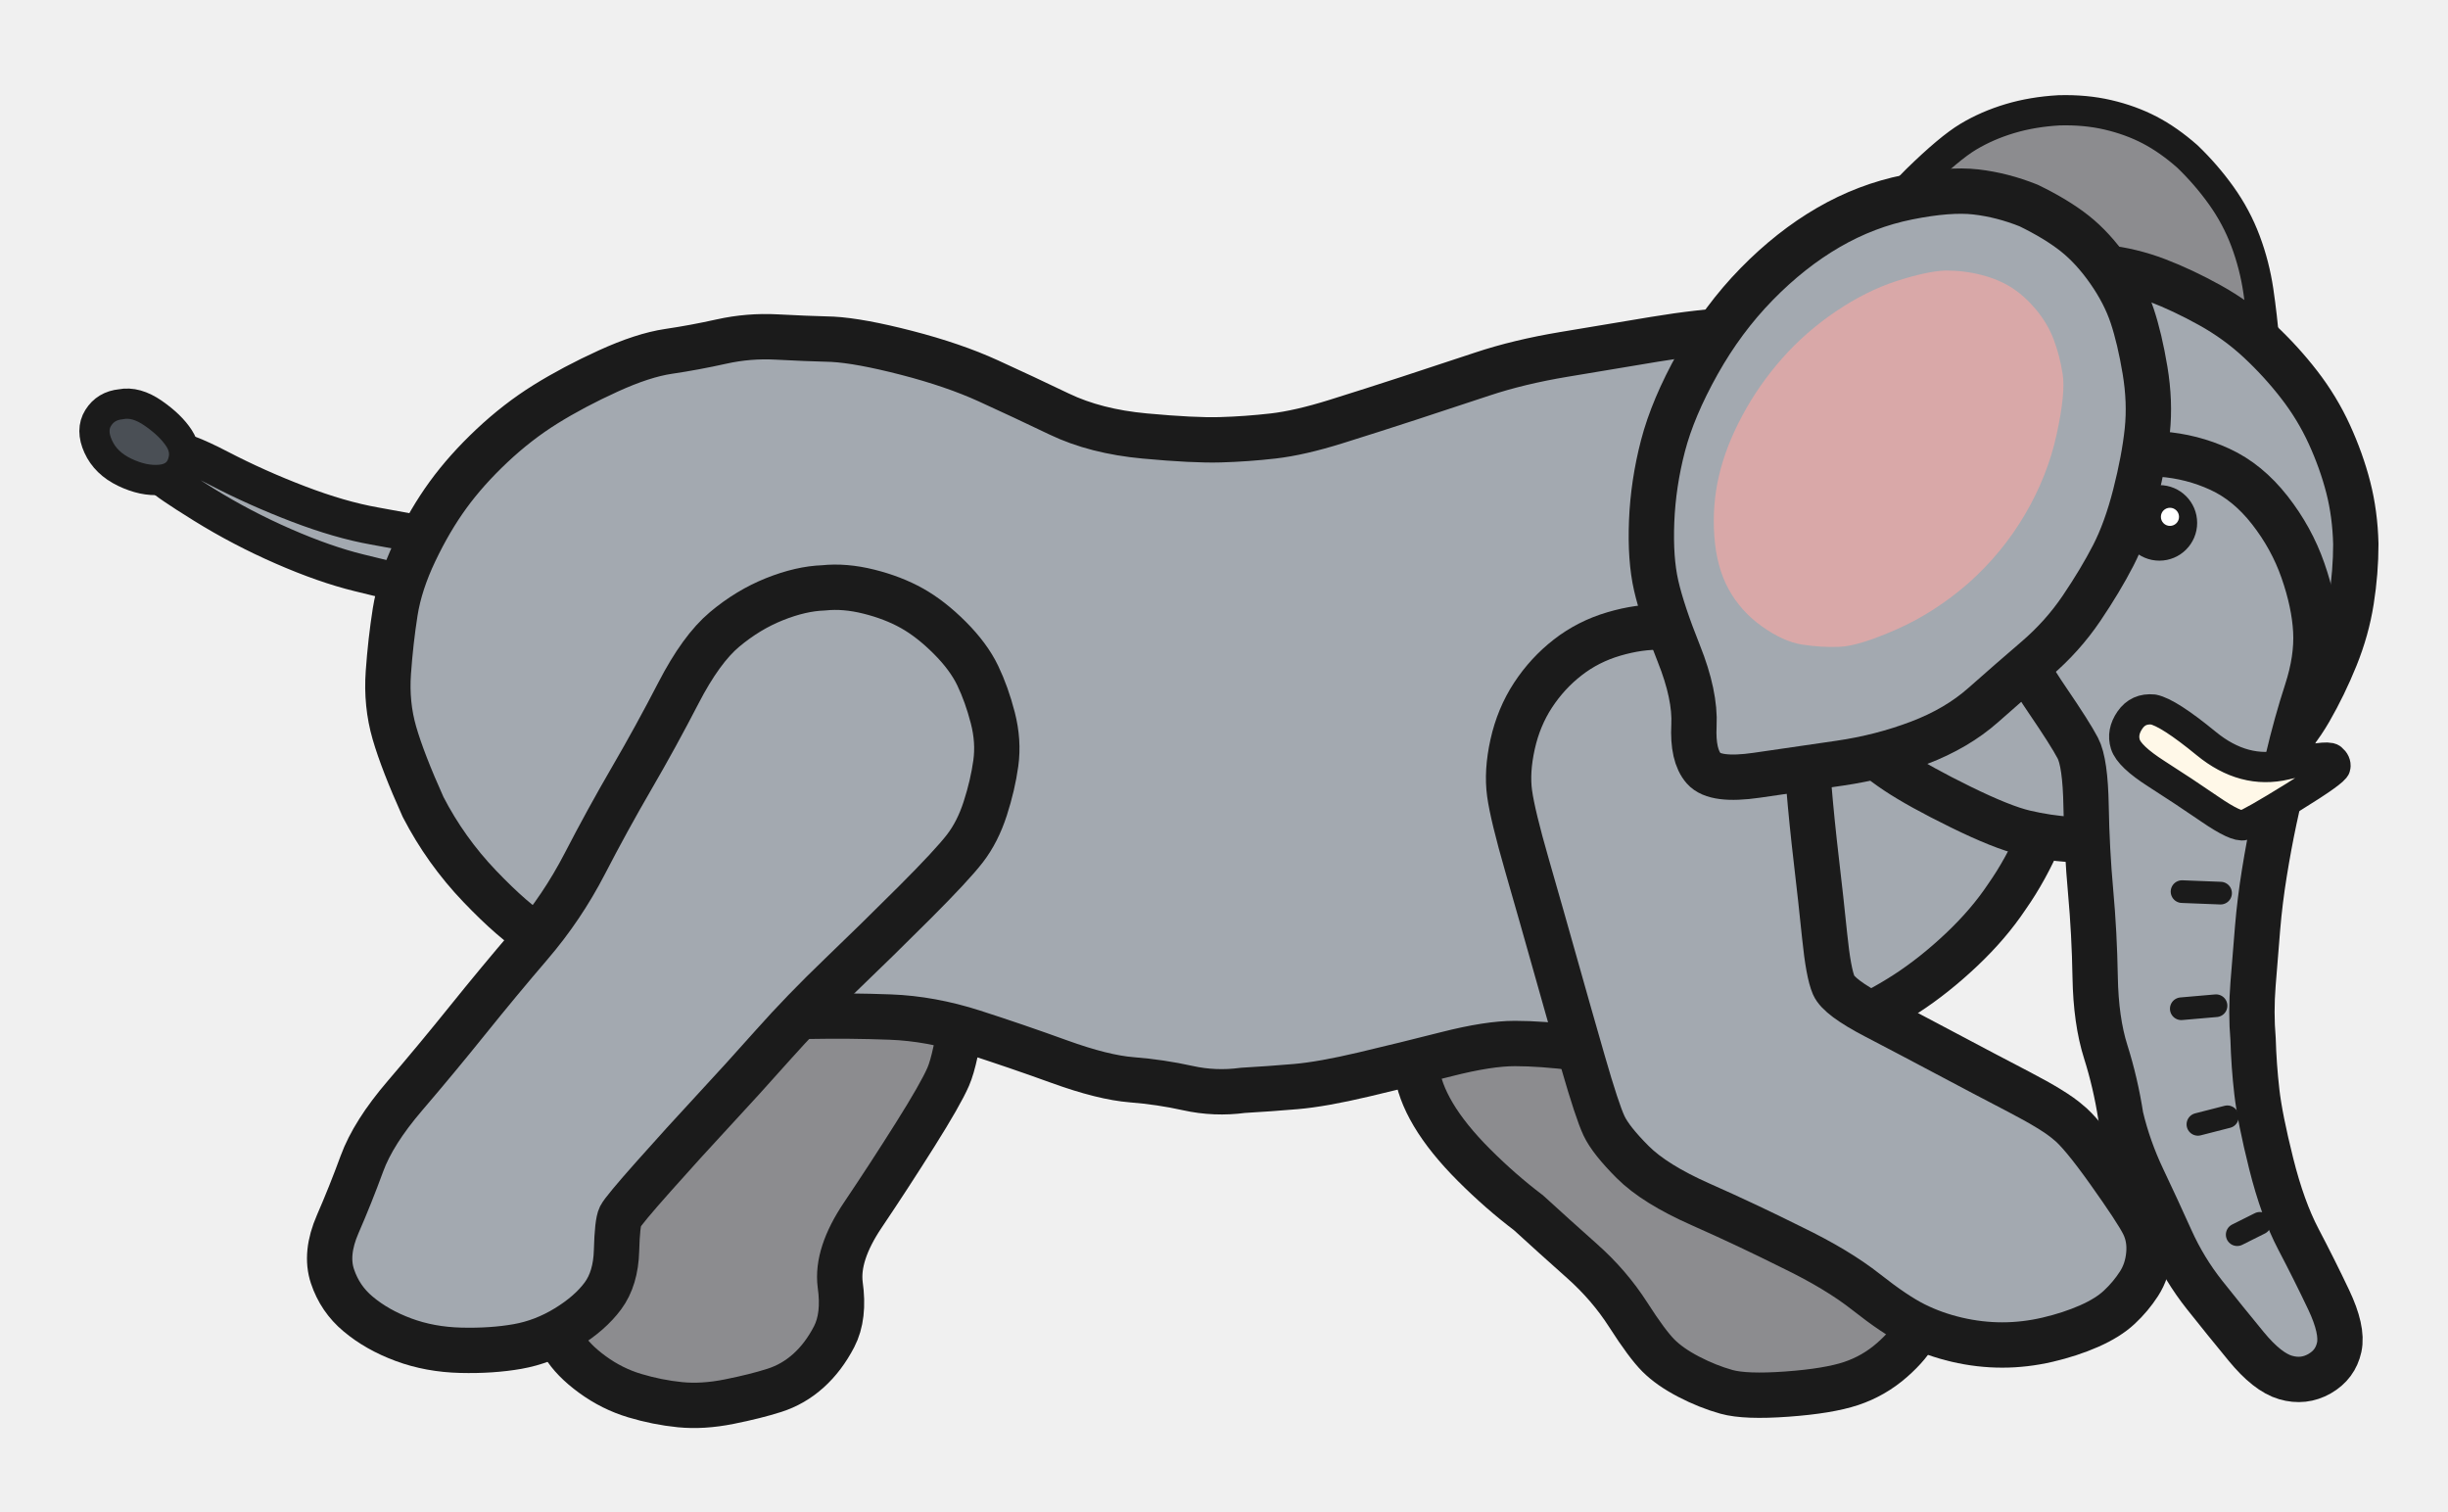
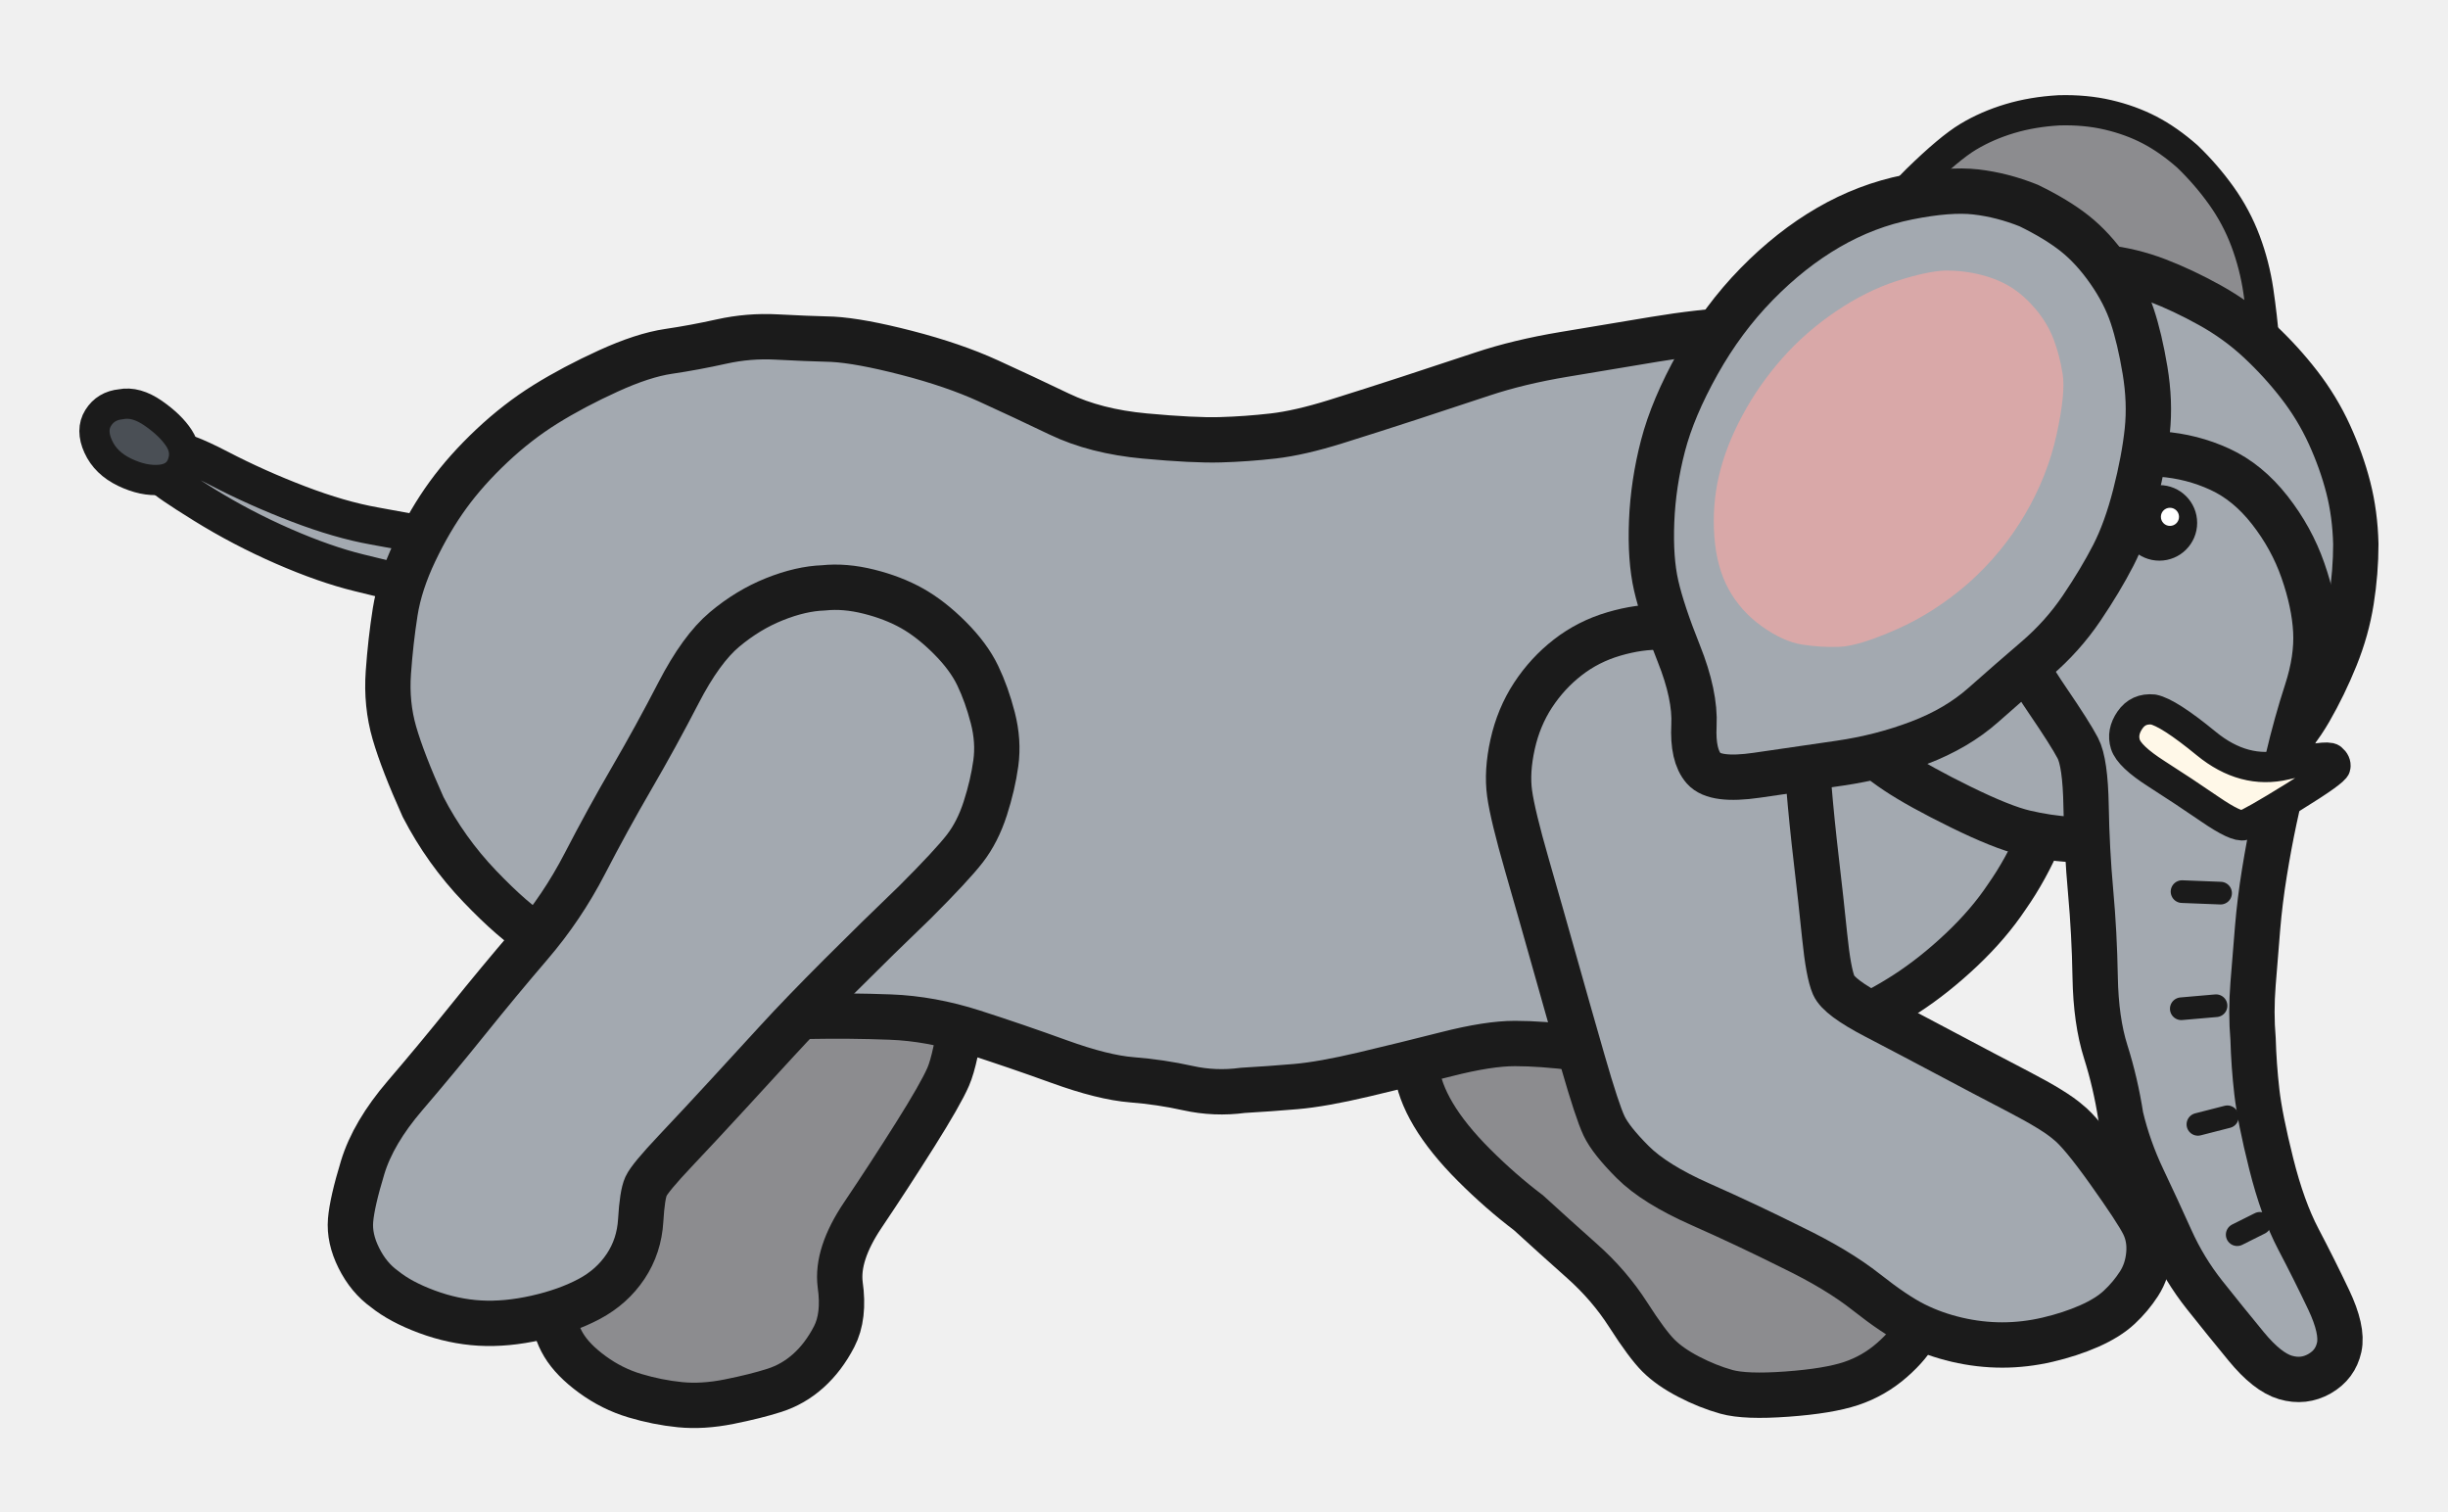
<svg xmlns="http://www.w3.org/2000/svg" viewBox="0 0 324 200.0" width="324" height="200.0">
  <g stroke="#1B1B1B" stroke-linecap="round" stroke-linejoin="round">
    <path d="M220.5 83.1Q217 82.9 212.5 84.6t-6.5 3.5t-3.3 3.9t-3 7.1t-3.3 10.3t-3.4 10.2t-3.4 10.3t-2 7.1t-.1 4.5t2.2 6t5.4 6.7t7.2 6.3q3.5 3.2 7.1 6.4t6.1 7.1t4 5.4t4 2.8t5 2t8 .3t8.5-1.4t5.4-3.1t3.3-4t.7-4.5t-2.5-5.7t-4.6-6.3q-2.3-3.1 -7.1-7.6t-9.4-8.8t-5.5-5.8t1.6-5.7t4.4-8.9t4.5-8.8t2.8-7.2t.3-5.7t-1.6-6.1t-3.8-5.7t-6-4.3t-7-1.8Z" fill="#8C8C8F" stroke-width="6" />
    <path d="M110 77.9Q106 77.9 103.5 78.7t-5 2.4t-4.4 3.8t-3.3 4.6t-1.9 7t.2 9.2t1.4 9.3t1.5 9.3t.7 6.7t-.8 4t-3.3 6t-4.9 8q-2.5 4 -5 8t-4.1 9t-1.4 7.5t1.4 4.5t3.8 3.9t5.6 2.8t6 1.2t6.5-.4t6-1.5t4.5-2.6t3.4-4.5t.8-6.9q-.5-4 3-9.2t6.9-10.6t4.4-7.7t1.9-8.8t1.8-12.7t1.8-12.7t.4-10.9t-2.4-8.3t-5-6.2t-6.5-3.8t-7.5-1.2Z" fill="#8C8C8F" stroke-width="6" />
    <path d="M22.5 59.6Q21 59.9 21 59.9t-.2 1.1t.5 1.9t5.7 3.9t10.5 5.5t10 3.5t9 2.2t5.5 .9t1.8-1t.9-2.4t-.8-2.5t-5.4-1.7q-4.5-.9 -9-1.7t-10-2.9t-10.5-4.7t-6.5-2.4Z" fill="#A3A9B0" stroke-width="5" />
    <path d="M16 53.5Q14 53.7 13 55.3t0 3.8t3.5 3.4t4.7 1t2.9-2t-.4-3.5t-3.4-3.3t-4.3-1.2Z" fill="#4A4F55" stroke-width="4" />
    <path d="M230.5 43.6Q225 43.9 219 44.9t-12 2t-10.8 2.6t-9.7 3.2t-9.7 3.1t-8.3 1.9t-7 .5t-10-.5t-11.3-2.9t-9.4-4.4t-10.8-3.7t-9.8-1.8q-3.7-.1 -7.4-.3t-7.3 .6t-7 1.3t-8 2.6t-8.3 4.4t-7.1 5.5t-5.8 6.5t-4.4 7.5t-2.6 8t-.9 8t.8 8t3.8 9.8q3 5.8 7.5 10.5t7.5 6.5t6 3.7t9.5 3.8t11 2.6t9.7 .6t10.6 .1t11 2t11.4 3.9t9.6 2.4t7.4 1.1t7.3 .3q3.5-.2 7-.5t9-1.6t11-2.7t9-1.4t8.3 .6t9.4 1.1t9.3 .1t8.5-1.3t8.2-2.8t8.1-4.3t7.3-5.8t6-7q2.6-3.7 4.5-8.2t3.3-9.7t2.7-10.5t2-9.8t.6-8t-1-7t-2.7-6.5t-4.4-5.7t-5.5-4.5t-8-3.1t-9.1-1.6t-8-.6q-4-.3 -9.5 .1Z" fill="#A3A9B0" stroke-width="6" />
-     <path d="M109 77.8Q106 77.9 102.5 79.3t-6.6 4t-6.1 8.4t-6.2 11.3t-6.2 11.3t-7.2 10.7t-8.3 10t-8.3 10t-5.7 9t-3.2 8t-.7 6.9t3.4 5q2.5 2.1 6 3.4t7.6 1.4t7.5-.5t6.5-2.5t4.8-4.2t1.8-6t.5-4.5t4.4-5.3t7.9-8.7t7.9-8.7t8.9-9.2t9.9-9.7q4.9-4.9 6.6-7.1t2.7-5.3t1.4-6t-.4-6t-2-5.6t-3.7-5t-5-3.9t-5.7-2.2t-6-.5Z" fill="#A3A9B0" stroke-width="6" />
+     <path d="M109 77.8Q106 77.9 102.5 79.3t-6.6 4t-6.1 8.4t-6.2 11.3t-6.2 11.3t-7.2 10.7t-8.3 10t-8.3 10t-5.6 9.5t-1.6 7t1.1 5t3.4 4.1q2.1 1.7 5.6 3t7 1.5t7.5-.7t7-2.5t4.8-4.3t2-6.1t.7-4.5t3.9-4.7t6.8-7.3t6.7-7.3t8.3-8.6t9.9-9.7q4.9-4.9 6.6-7.1t2.7-5.3t1.4-6t-.4-6t-2-5.6t-3.7-5t-5-3.9t-5.7-2.2t-6-.5Z" fill="#A3A9B0" stroke-width="6" />
    <path d="M220 83Q217 82.9 213.6 83.9t-6.1 3.1t-4.6 5t-2.7 6.5t-.4 6.5t2.3 9.5t3.7 13t3.7 13t2.8 8.5t3.8 4.8t9 5.6t12.1 5.7q6 2.9 9.8 5.9t6.4 4.3t5.6 2t6 .7t6-.7t5.5-1.8t4-2.5t2.6-3.1t1.3-3.9t-.7-4t-4.6-7t-5.4-6.5q-1.7-1.5 -6.5-4t-9.5-5t-9.5-5t-5.5-4.1t-1.2-6.5t-1.1-10t-1-9.9t-1.6-8t-2.9-5.4t-4.1-4t-5-2.6t-5.8-1Z" fill="#A3A9B0" stroke-width="6" />
    <path d="M272.5 14.6Q269 14.8 266 15.7t-5.5 2.4t-6.8 5.7t-7.6 10.2t-4.4 12.5t-.6 13t3.3 12.1t4.6 7.9t4.3 3.9t5 2.7t5.2 1.4t5.5 .1q3-.3 6-1.3t6-2.9t5.5-4.1t4.7-5.3t3.9-6.5t2.9-7t1.6-7.5t.1-7.5t-.8-7t-1.7-6.6t-3.2-6t-4.5-5.2q-2.5-2.2 -5-3.5t-5.5-2t-6.5-.6Z" fill="#8C8C8F" stroke-width="4" />
    <path d="M271 34.9Q267 35 263.5 35.8t-7 2.2t-6.5 3.5t-5.7 4.8t-4.6 5.7t-3.2 6.5t-1.9 7t-.4 7t.9 7t2.2 6.5t3.5 6t4.6 5.5q2.6 2.6 5.6 4.6t8.5 4.7t8.5 3.4t6 .9t7-1.4t8-2.7t7-3.3t5.4-4.3t4.3-5.4t3.4-7t2.1-7.5t.6-7.5q-.1-4 -1-7.5t-2.5-7t-4-6.6t-5.3-5.8t-6.5-4.7t-7-3.3t-7-1.7t-7.5-.5Z" fill="#A3A9B0" stroke-width="6" />
    <circle cx="285.8" cy="69.2" r="3.1" fill="#1B1B1B" stroke-width="3" />
    <circle cx="287.8" cy="67.7" r="1.1" fill="#FFFFFF" stroke="none" data-noink="1" />
    <path d="M286 60.1Q282 59.9 278.5 61.2t-6.4 4.1t-4.4 6.2t-1.6 7.5t.9 6.7t4 7t4 6.3t1.1 7.7t.6 11.3t.6 11.3t1.4 9.9t2 8.6q1 4.2 2.9 8.2t3.7 8t4.5 7.4t5.5 6.8t5.2 4.1t4.5-.5t2.6-3.5t-1.4-6.3t-4-8t-3.6-10t-1.9-9.5t-.5-7q-.3-3.5 0-7.3t.6-7.4t.9-7.3t1.3-7t1.8-8t2.5-9t1.2-8t-1.7-8t-4.4-8t-6.6-5.4t-7.8-2Z" fill="#A3A9B0" stroke-width="6" />
    <path d="M296.1 103.2L290.4 102.5" fill="none" stroke-width="3" />
    <path d="M293.9 118.2L288.8 118" fill="none" stroke-width="3" />
    <path d="M293.3 133.1L288.7 133.5" fill="none" stroke-width="3" />
    <path d="M294.8 147.8L290.9 148.8" fill="none" stroke-width="3" />
    <path d="M299.1 161.9L296.1 163.4" fill="none" stroke-width="3" />
    <path d="M285 93.9Q283 93.7 281.9 95.3t-.6 3.2t4.1 3.9t7.1 4.7t4.5 2.1t6.5-3.7t5.6-4t-.5-1.1t-6.1 .8t-10.5-2.8t-7-4.5Z" fill="#FFF8E8" stroke-width="4" />
    <circle cx="285.8" cy="69.2" r="3.5" fill="#1B1B1B" stroke-width="3" />
    <circle cx="287.2" cy="68.4" r="1.2" fill="#FFFFFF" stroke="none" data-noink="1" />
    <path d="M261.5 25.4Q258 25 252.5 26.1t-10.5 4t-9.5 7.5t-7.8 10.5t-4.6 10.9t-1.5 10t.6 8.5t3 9t2 9.5t1.3 5.7t7 .9t11-1.6q5.5-.8 10.5-2.7t8.5-5t7-6.1t6-6.7t4.2-7t2.9-8t1.6-8.5t-.3-8t-1.7-7.2t-3.1-6t-4.5-4.9t-6.1-3.7q-3.5-1.4 -7-1.8Z" fill="#A3A9B0" stroke-width="6" />
    <path d="M257.5 35.8Q255 35.9 251 37.2t-8 4t-7.1 6.2t-5.3 7.6t-3.1 8t-.6 8t1.9 7t4.4 4.9t5.3 2.4t5 .3t7.5-2.3t9.5-6.1q4.5-4 7.5-9.1t4.2-10.6t.8-8t-1.2-4.6t-2.3-3.9t-3.2-2.9t-4-1.7t-4.8-.6Z" fill="#D9A8A8" stroke="none" data-noink="1" />
  </g>
</svg>
